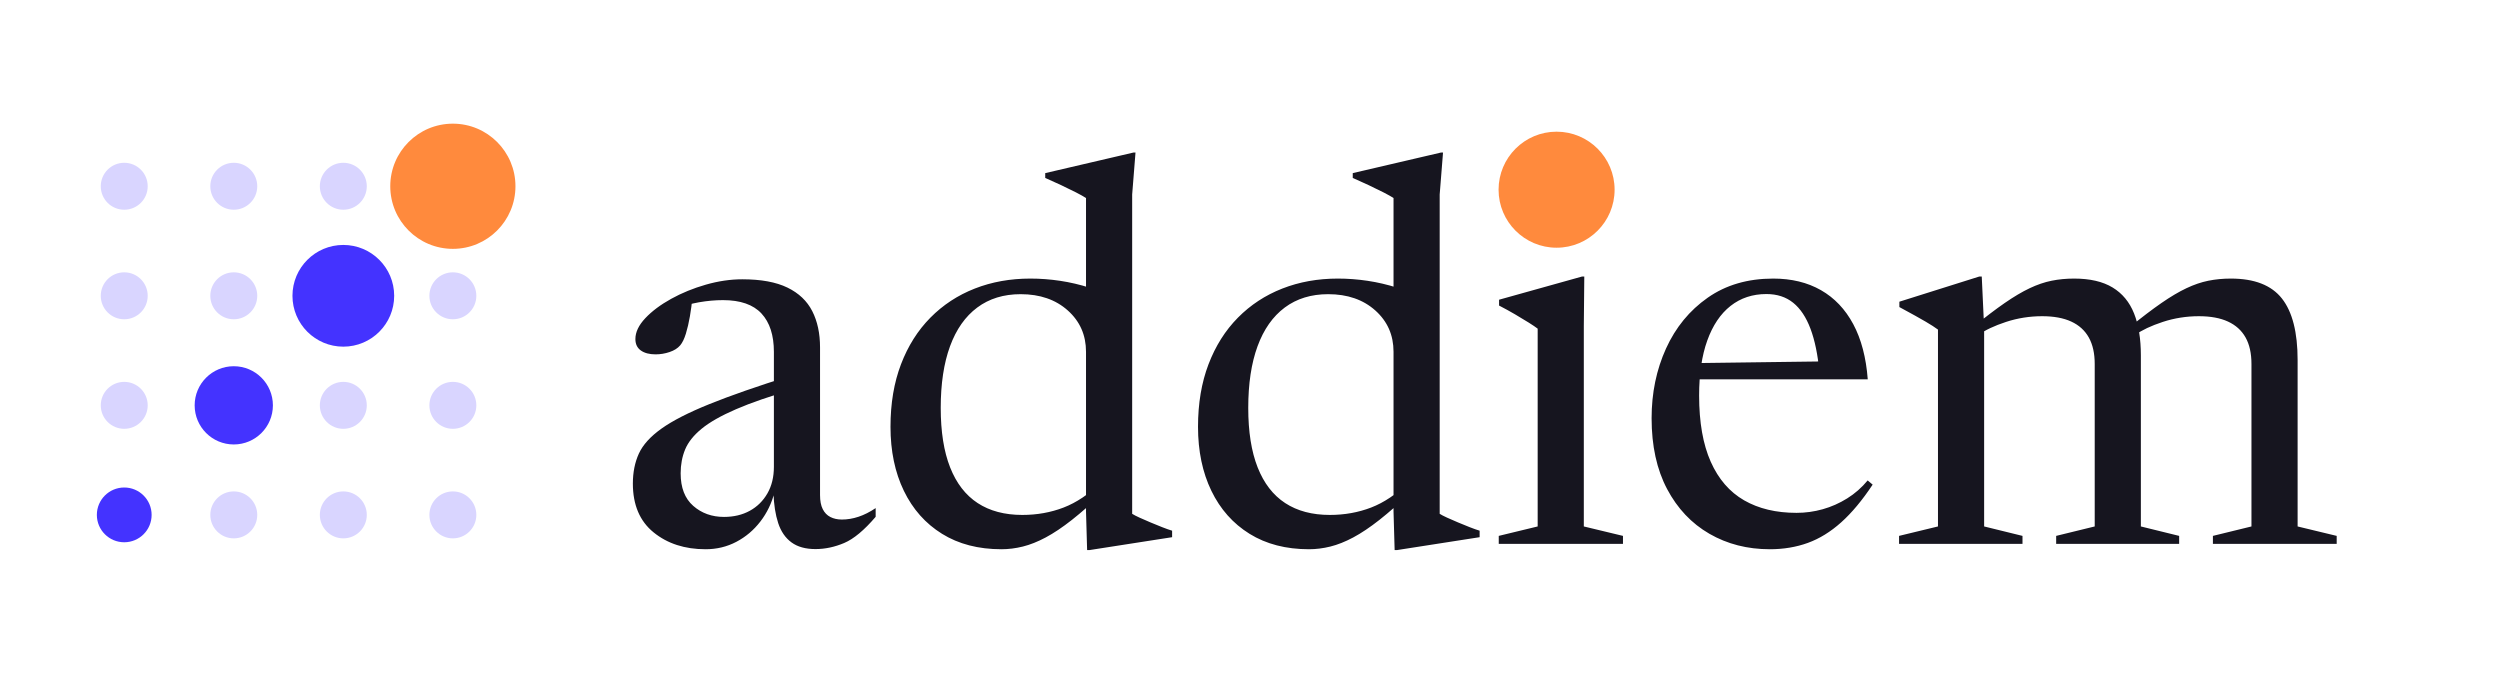
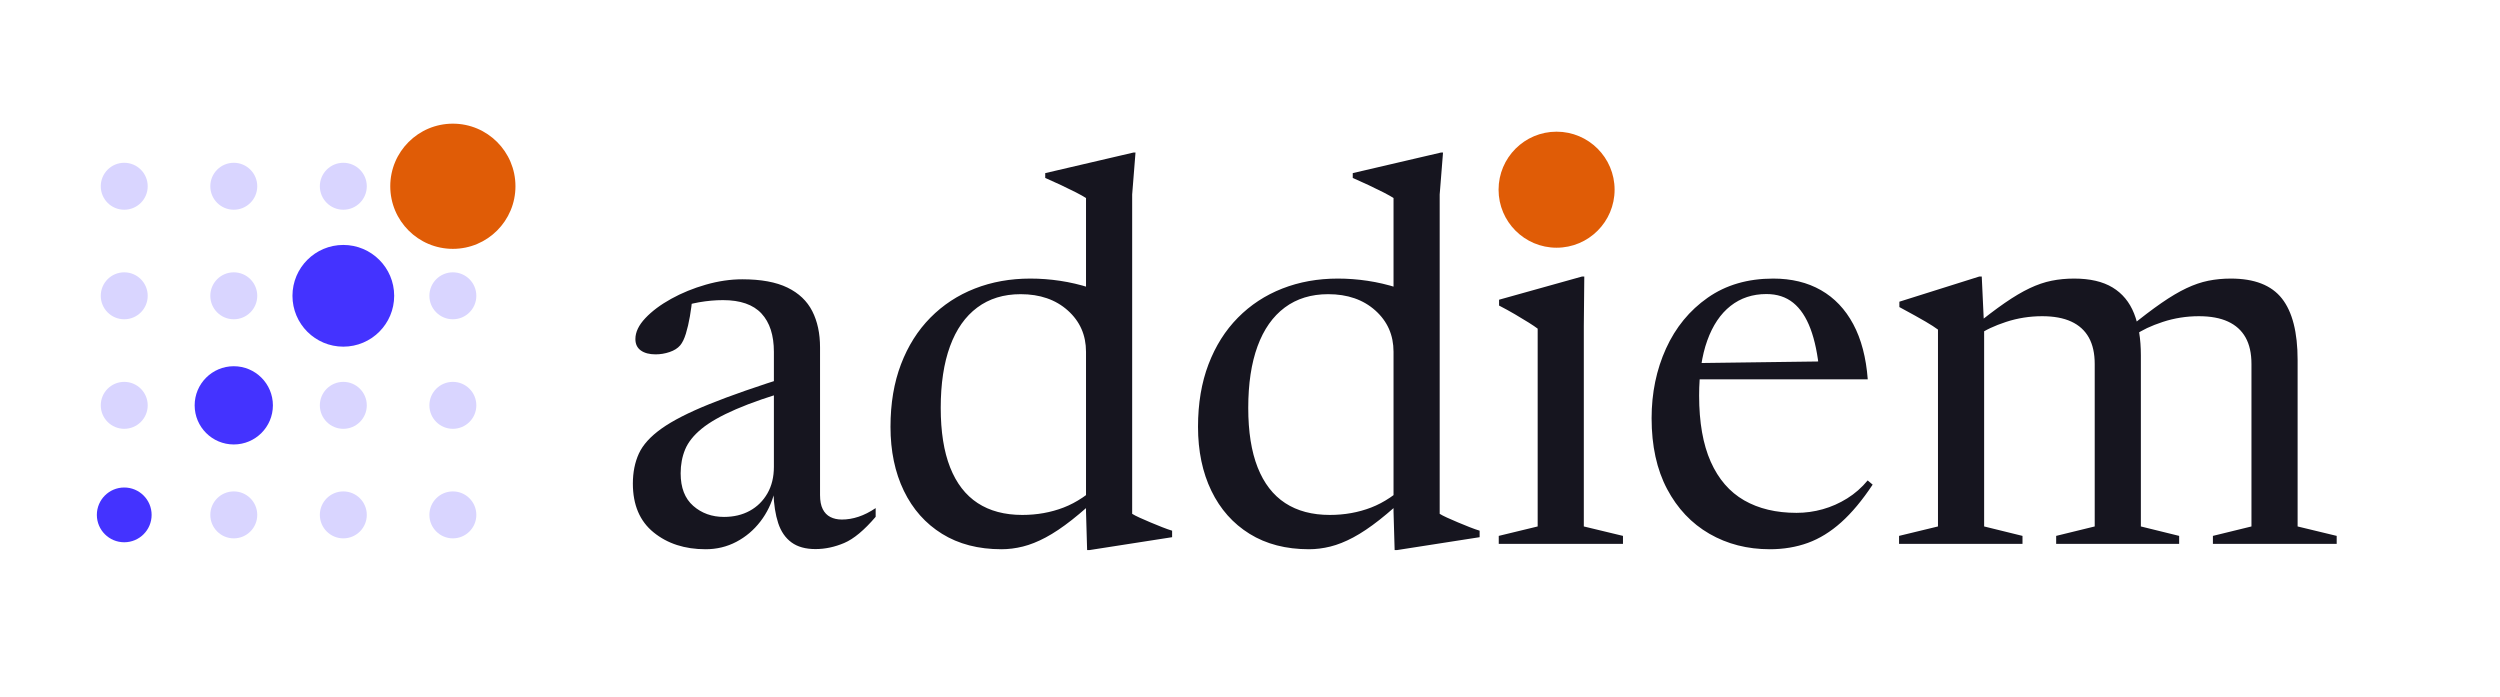
<svg xmlns="http://www.w3.org/2000/svg" viewBox="0 0 262 73">
  <g transform="translate(4 10.5) scale(0.82)">
    <circle cx="11.0" cy="11.0" r="3" fill="#D9D5FF" />
    <circle cx="25.0" cy="11.0" r="3" fill="#D9D5FF" />
    <circle cx="39.0" cy="11.0" r="3" fill="#D9D5FF" />
-     <circle cx="53.0" cy="11.0" r="8" fill="#FF8A3D" />
+     <circle cx="53.0" cy="11.0" r="8" fill="#E05C06" />
    <circle cx="11.0" cy="25.0" r="3" fill="#D9D5FF" />
    <circle cx="25.0" cy="25.0" r="3" fill="#D9D5FF" />
    <circle cx="39.0" cy="25.0" r="6.5" fill="#4433FF" />
    <circle cx="53.0" cy="25.0" r="3" fill="#D9D5FF" />
    <circle cx="11.0" cy="39.0" r="3" fill="#D9D5FF" />
    <circle cx="25.0" cy="39.0" r="5" fill="#4433FF" />
    <circle cx="39.0" cy="39.0" r="3" fill="#D9D5FF" />
    <circle cx="53.0" cy="39.0" r="3" fill="#D9D5FF" />
    <circle cx="11.0" cy="53.0" r="3.5" fill="#4433FF" />
    <circle cx="25.0" cy="53.0" r="3" fill="#D9D5FF" />
    <circle cx="39.0" cy="53.0" r="3" fill="#D9D5FF" />
    <circle cx="53.0" cy="53.0" r="3" fill="#D9D5FF" />
  </g>
  <g transform="translate(56 0)">
    <path d="M26.885 39.373 27.235 40.781Q23.478 41.872 21.131 42.888Q18.785 43.904 17.53 44.933Q16.276 45.962 15.804 47.098Q15.332 48.235 15.332 49.603Q15.332 51.862 16.653 53.017Q17.974 54.173 19.874 54.173Q21.407 54.173 22.578 53.531Q23.748 52.888 24.426 51.707Q25.104 50.527 25.104 48.912V36.882Q25.104 34.255 23.802 32.854Q22.5 31.453 19.765 31.453Q18.551 31.453 17.252 31.679Q15.953 31.906 15.094 32.339L16.562 31.17Q16.478 32.131 16.304 33.142Q16.13 34.152 15.881 34.965Q15.632 35.778 15.284 36.193Q14.895 36.649 14.174 36.893Q13.453 37.137 12.702 37.137Q11.735 37.137 11.162 36.731Q10.589 36.325 10.589 35.531Q10.589 34.447 11.631 33.343Q12.672 32.239 14.342 31.316Q16.012 30.393 17.975 29.831Q19.937 29.27 21.788 29.27Q24.737 29.27 26.525 30.14Q28.312 31.01 29.126 32.61Q29.94 34.209 29.94 36.408V51.883Q29.94 52.791 30.222 53.355Q30.504 53.919 31.023 54.183Q31.543 54.448 32.231 54.448Q33.092 54.448 33.972 54.156Q34.852 53.865 35.769 53.248V54.162Q33.97 56.269 32.47 56.906Q30.969 57.543 29.463 57.543Q27.903 57.543 26.947 56.843Q25.99 56.142 25.555 54.821Q25.12 53.5 25.061 51.664L25.17 51.582Q24.727 53.307 23.684 54.659Q22.641 56.011 21.166 56.785Q19.691 57.56 17.946 57.56Q14.673 57.56 12.499 55.795Q10.324 54.03 10.324 50.676Q10.324 48.911 10.954 47.534Q11.584 46.158 13.328 44.915Q15.072 43.673 18.347 42.349Q21.622 41.025 26.885 39.373Z M57.814 36.864Q57.814 34.244 55.906 32.537Q53.998 30.83 50.963 30.83Q48.294 30.83 46.416 32.229Q44.538 33.628 43.563 36.286Q42.588 38.944 42.588 42.753Q42.588 46.483 43.572 48.98Q44.557 51.477 46.458 52.721Q48.36 53.965 51.138 53.965Q53.451 53.965 55.465 53.19Q57.478 52.415 59.354 50.585L59.65 51.568Q57.811 53.324 56.332 54.488Q54.853 55.652 53.592 56.324Q52.331 56.996 51.195 57.278Q50.058 57.56 48.952 57.56Q45.333 57.56 42.728 55.945Q40.123 54.33 38.724 51.437Q37.324 48.544 37.324 44.728Q37.324 41.055 38.424 38.176Q39.523 35.297 41.505 33.292Q43.486 31.288 46.158 30.241Q48.829 29.195 51.973 29.195Q53.534 29.195 55.098 29.429Q56.662 29.663 58.201 30.154Q59.741 30.646 61.151 31.43L57.814 32.455V20.753Q57.478 20.53 56.769 20.166Q56.059 19.802 55.206 19.402Q54.352 19.003 53.54 18.647V18.143L62.784 15.987H63.001L62.651 20.385V53.848Q62.903 54.01 63.421 54.247Q63.94 54.483 64.562 54.745Q65.184 55.007 65.787 55.244Q66.389 55.481 66.837 55.616V56.298L58.195 57.645H57.93L57.814 53.625Z M90.042 36.864Q90.042 34.244 88.134 32.537Q86.226 30.83 83.191 30.83Q80.522 30.83 78.644 32.229Q76.766 33.628 75.791 36.286Q74.816 38.944 74.816 42.753Q74.816 46.483 75.8 48.98Q76.785 51.477 78.686 52.721Q80.588 53.965 83.366 53.965Q85.679 53.965 87.693 53.19Q89.706 52.415 91.582 50.585L91.878 51.568Q90.039 53.324 88.56 54.488Q87.081 55.652 85.82 56.324Q84.559 56.996 83.423 57.278Q82.286 57.56 81.18 57.56Q77.561 57.56 74.956 55.945Q72.351 54.33 70.952 51.437Q69.552 48.544 69.552 44.728Q69.552 41.055 70.652 38.176Q71.751 35.297 73.733 33.292Q75.714 31.288 78.386 30.241Q81.057 29.195 84.201 29.195Q85.762 29.195 87.326 29.429Q88.89 29.663 90.429 30.154Q91.969 30.646 93.379 31.43L90.042 32.455V20.753Q89.706 20.53 88.997 20.166Q88.287 19.802 87.434 19.402Q86.58 19.003 85.768 18.647V18.143L95.012 15.987H95.229L94.879 20.385V53.848Q95.131 54.01 95.649 54.247Q96.168 54.483 96.79 54.745Q97.412 55.007 98.015 55.244Q98.617 55.481 99.065 55.616V56.298L90.423 57.645H90.158L90.042 53.625Z M107.168 23.518Q105.487 23.518 104.49 22.385Q103.492 21.251 103.492 19.792Q103.492 18.333 104.49 17.288Q105.487 16.243 107.168 16.243Q108.849 16.243 109.806 17.288Q110.764 18.333 110.764 19.792Q110.764 21.251 109.806 22.385Q108.849 23.518 107.168 23.518Z M110.034 28.978 109.984 34.165V55.172L114.088 56.161V57.0H101.069V56.161L105.148 55.172V34.443Q104.84 34.205 104.211 33.809Q103.583 33.413 102.776 32.942Q101.97 32.471 101.102 32.022V31.41L109.806 28.978Z M129.836 29.195Q132.71 29.195 134.836 30.409Q136.962 31.623 138.221 33.972Q139.48 36.322 139.74 39.752H121.619L121.635 38.053L136.776 37.854L134.675 38.991Q134.42 36.266 133.739 34.454Q133.058 32.642 131.925 31.729Q130.792 30.816 129.121 30.816Q126.944 30.816 125.361 32.061Q123.779 33.307 122.923 35.684Q122.068 38.062 122.068 41.452Q122.068 45.663 123.286 48.394Q124.504 51.125 126.786 52.436Q129.069 53.747 132.276 53.747Q133.675 53.747 135.022 53.368Q136.37 52.99 137.584 52.233Q138.799 51.476 139.732 50.349L140.254 50.789Q138.618 53.254 136.955 54.743Q135.292 56.232 133.461 56.896Q131.63 57.56 129.478 57.56Q125.955 57.56 123.145 55.939Q120.335 54.317 118.711 51.248Q117.088 48.179 117.088 43.832Q117.088 39.851 118.599 36.525Q120.111 33.199 122.972 31.197Q125.832 29.195 129.836 29.195Z M151.937 34.339V55.172L155.957 56.161V57.0H143.021V56.161L147.1 55.172V34.542Q146.652 34.204 145.805 33.707Q144.958 33.209 143.054 32.18V31.618L151.435 28.978H151.688Z M168.363 37.238V55.172L172.375 56.161V57.0H159.486V56.161L163.526 55.172V38.147Q163.526 36.477 162.908 35.371Q162.289 34.264 161.068 33.701Q159.847 33.138 158.02 33.138Q156.057 33.138 154.229 33.738Q152.402 34.338 151.336 35.103L150.793 34.264Q152.666 32.741 154.095 31.754Q155.524 30.767 156.708 30.206Q157.892 29.645 159.01 29.42Q160.128 29.195 161.37 29.195Q163.855 29.195 165.395 30.126Q166.934 31.057 167.649 32.849Q168.363 34.641 168.363 37.238Z M184.79 37.728V55.172L188.885 56.161V57.0H175.913V56.161L179.953 55.172V38.147Q179.953 36.469 179.334 35.366Q178.716 34.264 177.495 33.701Q176.274 33.138 174.446 33.138Q172.483 33.138 170.656 33.738Q168.829 34.338 167.763 35.103L167.219 34.264Q169.092 32.741 170.521 31.754Q171.95 30.767 173.135 30.206Q174.319 29.645 175.437 29.42Q176.555 29.195 177.797 29.195Q181.503 29.195 183.147 31.286Q184.79 33.377 184.79 37.728Z" fill="#16151F" />
-     <circle cx="107.13" cy="19.88" r="6.08" fill="#FF8A3D" />
+     <circle cx="107.13" cy="19.88" r="6.08" fill="#E05C06" />
  </g>
</svg>
